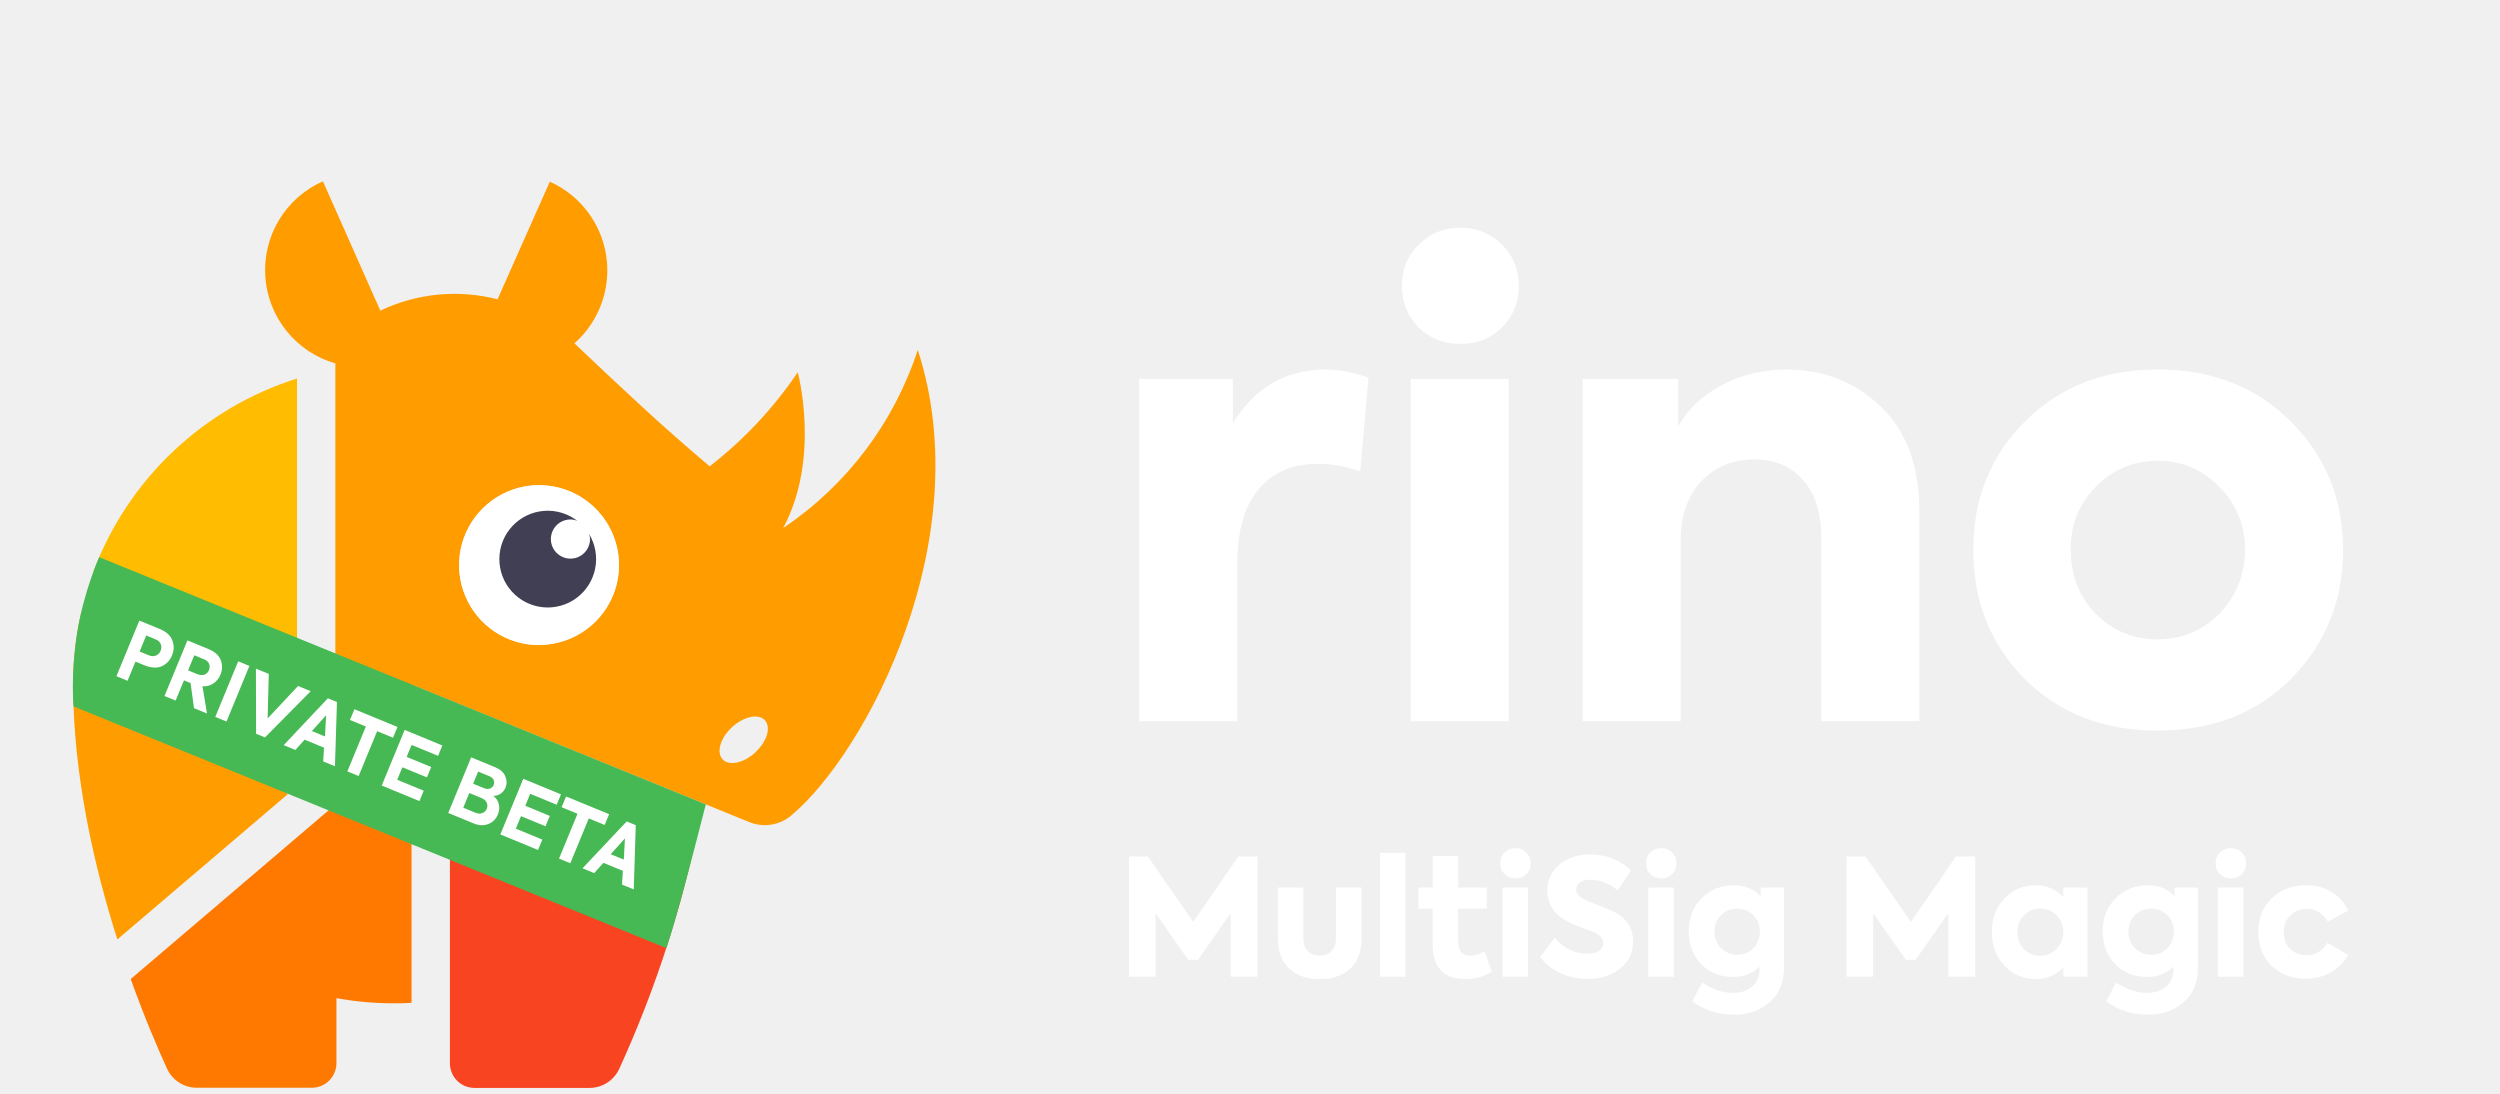
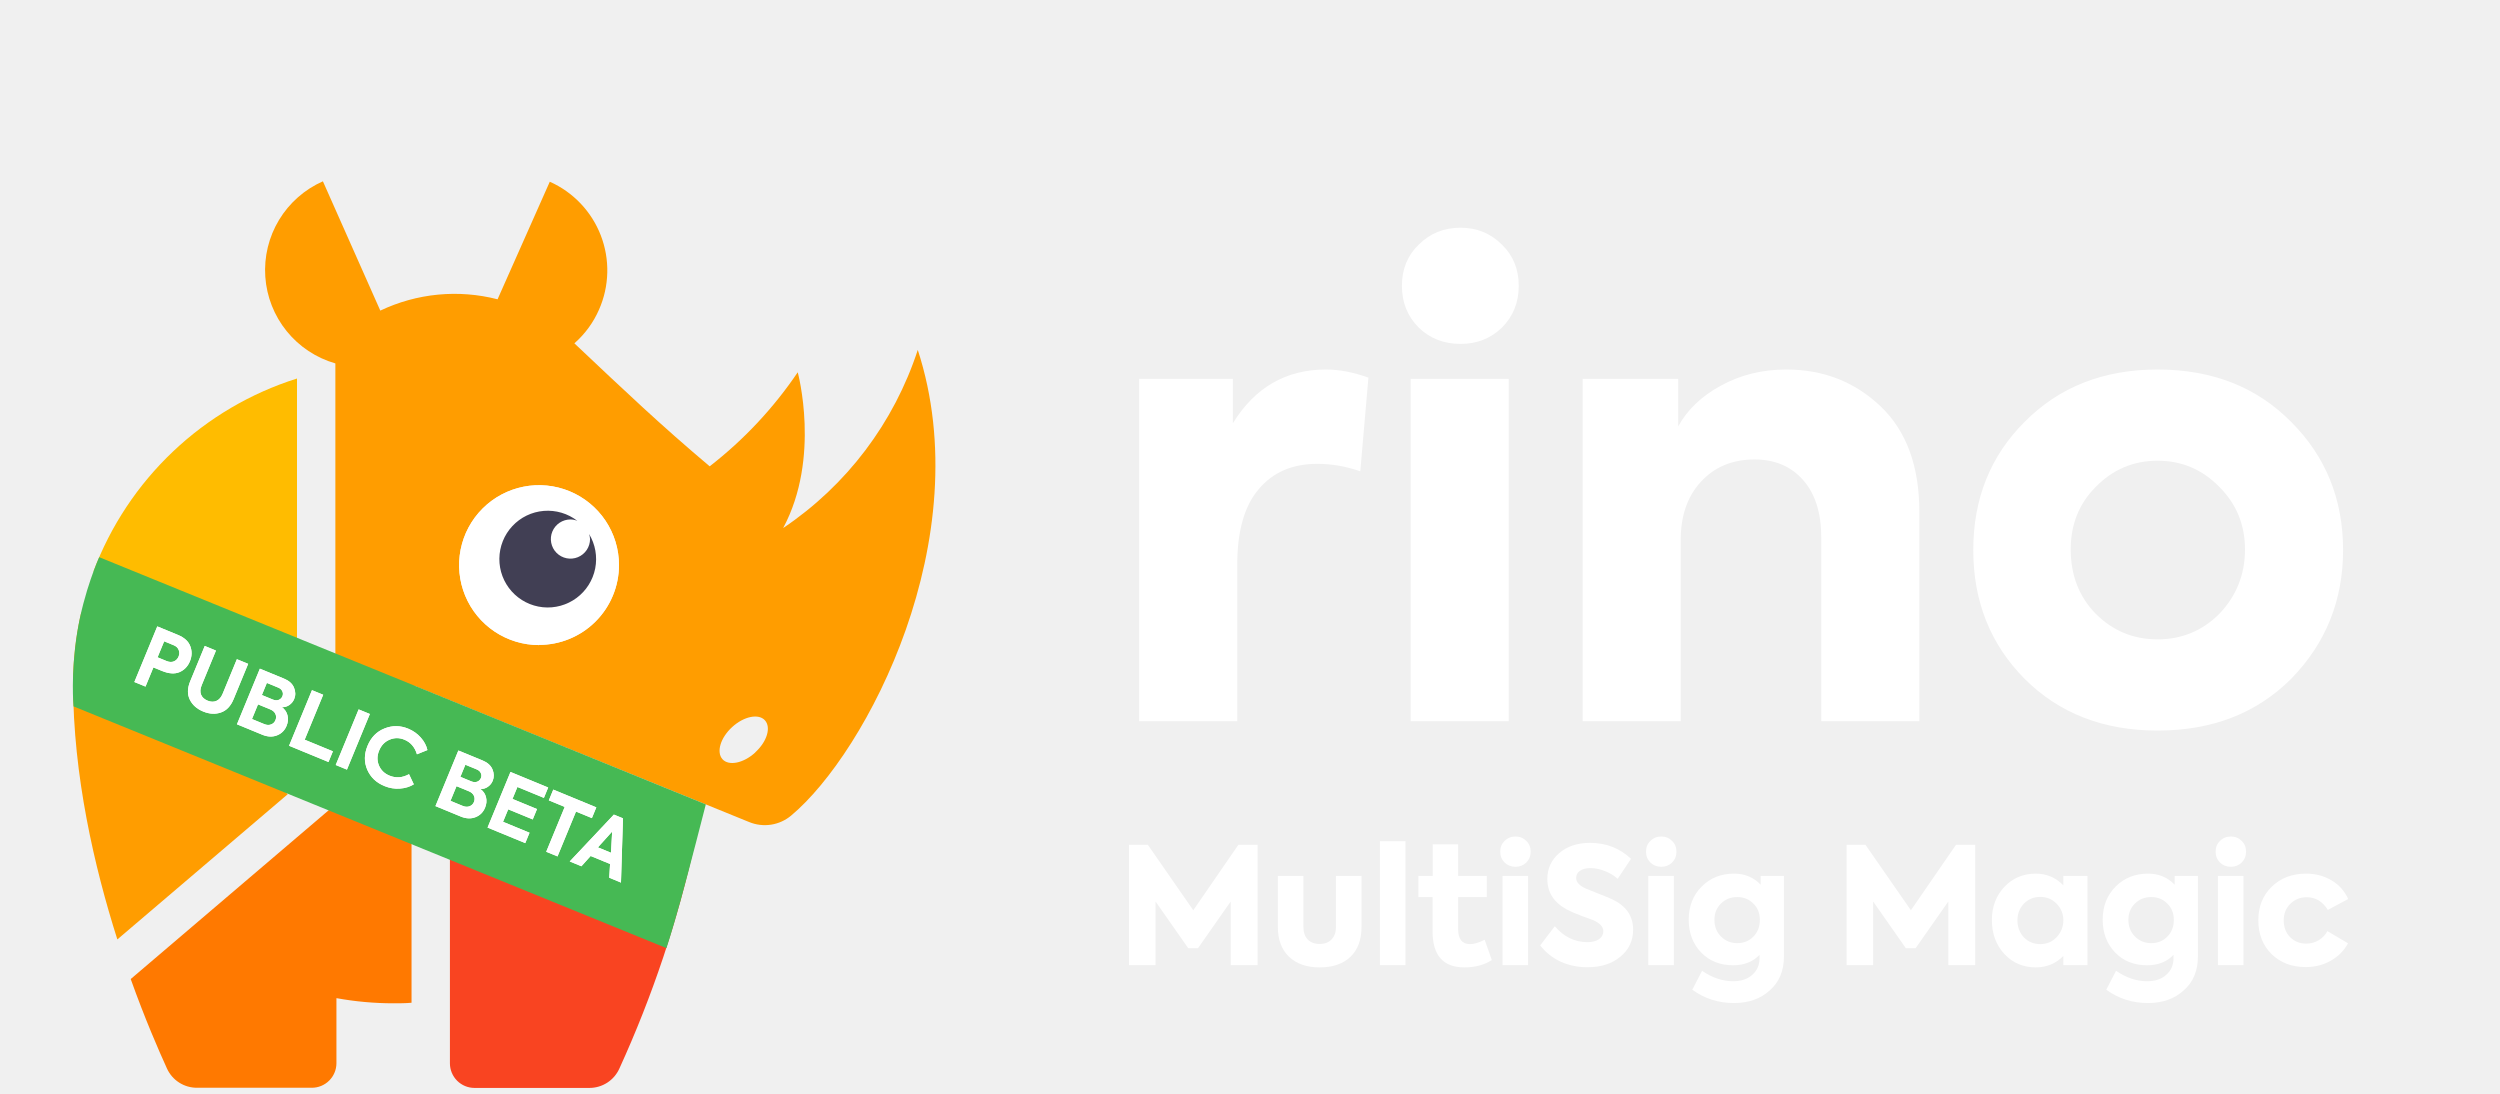
<svg xmlns="http://www.w3.org/2000/svg" width="430" height="188" viewBox="0 0 430 188" fill="none">
  <path d="M212.804 124.047H195.936V65.168H212.052V72.797C215.848 66.637 221.184 63.557 228.061 63.557C230.353 63.557 232.788 64.022 235.367 64.954L233.97 81.07C231.535 80.21 229.063 79.781 226.556 79.781C222.259 79.781 218.892 81.249 216.457 84.186C214.022 87.051 212.804 91.384 212.804 97.186V124.047Z" fill="white" />
-   <path d="M251.229 59.152C248.364 59.152 245.965 58.221 244.031 56.358C242.097 54.424 241.13 52.025 241.13 49.16C241.13 46.294 242.097 43.931 244.031 42.069C245.965 40.135 248.364 39.167 251.229 39.167C254.023 39.167 256.387 40.135 258.321 42.069C260.255 43.931 261.222 46.294 261.222 49.16C261.222 52.025 260.255 54.424 258.321 56.358C256.387 58.221 254.023 59.152 251.229 59.152ZM259.503 65.168V124.047H242.634V65.168H259.503Z" fill="white" />
-   <path d="M289.083 124.047H272.215V65.168H288.654V73.334C290.229 70.469 292.665 68.141 295.96 66.35C299.326 64.488 303.087 63.557 307.241 63.557C313.616 63.557 319.024 65.67 323.465 69.896C327.906 74.122 330.126 80.174 330.126 88.054V124.047H313.258V92.459C313.258 88.233 312.219 84.938 310.142 82.574C308.065 80.21 305.271 79.028 301.762 79.028C297.965 79.028 294.885 80.318 292.522 82.896C290.229 85.403 289.083 88.734 289.083 92.888V124.047Z" fill="white" />
-   <path d="M371.099 125.658C361.787 125.658 354.159 122.686 348.213 116.741C342.34 110.795 339.403 103.418 339.403 94.608C339.403 85.797 342.34 78.455 348.213 72.582C354.159 66.565 361.787 63.557 371.099 63.557C380.482 63.557 388.146 66.565 394.091 72.582C400.036 78.527 403.009 85.869 403.009 94.608C403.009 103.275 400.036 110.652 394.091 116.741C388.146 122.686 380.482 125.658 371.099 125.658ZM386.14 94.5C386.14 90.274 384.672 86.693 381.735 83.756C378.799 80.748 375.253 79.243 371.099 79.243C366.944 79.243 363.399 80.748 360.462 83.756C357.597 86.621 356.164 90.202 356.164 94.5C356.164 98.941 357.597 102.63 360.462 105.567C363.399 108.503 366.944 109.972 371.099 109.972C375.253 109.972 378.799 108.503 381.735 105.567C384.672 102.487 386.14 98.798 386.14 94.5Z" fill="white" />
-   <g clip-path="url(#clip0_1338:902)">
-     <path d="M13.979 105.296C13.05 109.325 12.577 113.446 12.569 117.58C12.583 133.376 16.221 149.115 20.184 161.582L49.491 136.605L13.979 105.296Z" fill="#FF9D00" />
-     <path d="M77.386 127.594V182.892C77.386 184.014 77.832 185.09 78.625 185.884C79.419 186.677 80.495 187.123 81.617 187.123H101.361C102.455 187.128 103.527 186.814 104.446 186.221C105.365 185.627 106.092 184.779 106.537 183.78C112.248 171.275 116.616 158.198 119.568 144.771L77.386 127.594Z" fill="#F94421" />
-     <path d="M51.083 129.145V65.103C43.116 67.617 35.825 71.91 29.761 77.656C23.697 83.403 19.019 90.453 16.08 98.273L51.083 129.145Z" fill="#FFBC00" />
-     <path d="M22.483 168.394C24.923 175.206 27.25 180.565 28.716 183.78C29.166 184.774 29.895 185.616 30.813 186.204C31.732 186.792 32.801 187.102 33.892 187.095H53.637C54.759 187.095 55.835 186.649 56.628 185.855C57.422 185.062 57.867 183.986 57.867 182.864V171.68C61.097 172.269 64.373 172.567 67.655 172.568C68.713 172.568 69.756 172.568 70.786 172.47V127.213L22.483 168.394Z" fill="#FF7900" />
-     <path d="M157.858 60.181C153.779 72.696 145.627 83.485 134.701 90.827C141.203 78.726 137.212 64.031 137.212 64.031C133.05 70.19 127.938 75.65 122.065 80.207C113.702 73.156 107.75 67.514 98.795 59.053C100.612 57.459 102.057 55.485 103.026 53.27C104.817 49.228 104.932 44.64 103.346 40.513C101.76 36.386 98.602 33.057 94.564 31.255L85.58 51.479C78.837 49.744 71.699 50.433 65.413 53.425L55.541 31.185C52.403 32.572 49.769 34.891 47.996 37.827C46.223 40.764 45.398 44.175 45.632 47.598C45.866 51.02 47.148 54.287 49.305 56.955C51.461 59.623 54.387 61.561 57.684 62.508V129.554L71.28 117.961L128.877 141.4C130.064 141.886 131.36 142.039 132.628 141.843C133.895 141.647 135.085 141.108 136.069 140.286C149.044 129.455 168.422 92.618 157.858 60.181ZM92.702 110.952C89.983 110.949 87.326 110.14 85.067 108.628C82.807 107.115 81.047 104.966 80.008 102.454C78.97 99.941 78.7 97.177 79.232 94.51C79.764 91.844 81.075 89.395 82.998 87.473C84.922 85.552 87.372 84.243 90.039 83.714C92.706 83.184 95.47 83.458 97.982 84.499C100.493 85.54 102.64 87.302 104.15 89.563C105.661 91.824 106.467 94.482 106.467 97.201C106.459 100.846 105.005 104.338 102.424 106.911C99.844 109.484 96.347 110.927 92.702 110.924V110.952ZM129.906 129.427C127.889 131.274 125.351 131.796 124.265 130.583C123.179 129.37 123.912 126.902 125.929 125.055C127.946 123.207 130.484 122.686 131.57 123.898C132.656 125.111 131.937 127.551 129.906 129.399V129.427Z" fill="#FF9D00" />
-     <path d="M92.703 110.952C89.984 110.949 87.327 110.14 85.067 108.628C82.808 107.115 81.047 104.966 80.009 102.454C78.97 99.941 78.7 97.176 79.232 94.51C79.764 91.844 81.075 89.395 82.999 87.473C84.922 85.552 87.373 84.243 90.039 83.714C92.706 83.184 95.47 83.458 97.982 84.499C100.494 85.54 102.641 87.302 104.151 89.563C105.661 91.824 106.467 94.482 106.467 97.201C106.46 100.846 105.006 104.338 102.425 106.911C99.844 109.484 96.347 110.927 92.703 110.924V110.952Z" fill="white" />
-     <path d="M101.318 91.842C101.411 92.125 101.468 92.419 101.488 92.717C101.488 93.384 101.29 94.036 100.919 94.591C100.548 95.145 100.02 95.577 99.404 95.832C98.787 96.087 98.109 96.153 97.454 96.021C96.8 95.89 96.2 95.568 95.729 95.095C95.258 94.622 94.938 94.02 94.809 93.365C94.681 92.711 94.75 92.033 95.007 91.417C95.264 90.801 95.699 90.276 96.255 89.907C96.811 89.538 97.464 89.343 98.131 89.346C98.533 89.353 98.93 89.435 99.302 89.586C97.66 88.316 95.604 87.705 93.535 87.873C91.467 88.041 89.536 88.976 88.121 90.495C86.707 92.013 85.911 94.005 85.889 96.08C85.868 98.156 86.623 100.164 88.005 101.711C89.388 103.259 91.3 104.233 93.364 104.444C95.429 104.655 97.498 104.087 99.165 102.851C100.832 101.615 101.977 99.801 102.375 97.764C102.774 95.727 102.397 93.615 101.318 91.842Z" fill="#413F54" />
+   <path d="M251.229 59.152C248.364 59.152 245.965 58.221 244.031 56.358C242.097 54.424 241.13 52.025 241.13 49.16C241.13 46.294 242.097 43.931 244.031 42.068C245.965 40.135 248.364 39.167 251.229 39.167C254.023 39.167 256.387 40.135 258.321 42.068C260.255 43.931 261.222 46.294 261.222 49.16C261.222 52.025 260.255 54.424 258.321 56.358C256.387 58.221 254.023 59.152 251.229 59.152ZM259.503 65.168V124.047H242.634V65.168H259.503Z" fill="white" />
+   <path d="M289.083 124.047H272.215V65.168H288.654V73.334C290.229 70.469 292.665 68.141 295.96 66.35C299.326 64.488 303.087 63.557 307.241 63.557C313.616 63.557 319.024 65.67 323.465 69.896C327.906 74.122 330.126 80.174 330.126 88.053V124.047H313.258V92.459C313.258 88.233 312.219 84.938 310.142 82.574C308.065 80.21 305.271 79.028 301.762 79.028C297.965 79.028 294.885 80.318 292.522 82.896C290.229 85.403 289.083 88.734 289.083 92.888V124.047Z" fill="white" />
+   <path d="M371.099 125.658C361.787 125.658 354.159 122.686 348.213 116.741C342.34 110.795 339.403 103.418 339.403 94.608C339.403 85.797 342.34 78.455 348.213 72.582C354.159 66.565 361.787 63.557 371.099 63.557C380.482 63.557 388.146 66.565 394.091 72.582C400.036 78.527 403.009 85.869 403.009 94.608C403.009 103.274 400.036 110.652 394.091 116.741C388.146 122.686 380.482 125.658 371.099 125.658ZM386.14 94.5C386.14 90.274 384.672 86.693 381.735 83.756C378.799 80.748 375.253 79.243 371.099 79.243C366.944 79.243 363.399 80.748 360.462 83.756C357.597 86.621 356.164 90.202 356.164 94.5C356.164 98.941 357.597 102.63 360.462 105.567C363.399 108.503 366.944 109.972 371.099 109.972C375.253 109.972 378.799 108.503 381.735 105.567C384.672 102.487 386.14 98.798 386.14 94.5Z" fill="white" />
+   <g clip-path="url(#clip0_1708_1833)">
+     <path d="M13.979 105.296C13.049 109.325 12.576 113.446 12.568 117.58C12.582 133.376 16.221 149.115 20.184 161.582L49.49 136.605L13.979 105.296Z" fill="#FF9D00" />
+     <path d="M77.386 127.594V182.892C77.386 184.014 77.832 185.09 78.625 185.884C79.418 186.677 80.495 187.123 81.617 187.123H101.361C102.455 187.128 103.527 186.814 104.445 186.221C105.364 185.627 106.091 184.779 106.537 183.78C112.247 171.275 116.616 158.198 119.568 144.771L77.386 127.594Z" fill="#F94421" />
+     <path d="M51.084 129.145V65.103C43.117 67.617 35.826 71.91 29.762 77.656C23.698 83.403 19.019 90.453 16.08 98.273L51.084 129.145Z" fill="#FFBC00" />
+     <path d="M22.482 168.394C24.922 175.206 27.249 180.565 28.716 183.78C29.166 184.774 29.894 185.616 30.813 186.204C31.732 186.792 32.801 187.102 33.892 187.095H53.636C54.758 187.095 55.834 186.649 56.628 185.855C57.421 185.062 57.867 183.986 57.867 182.864V171.68C61.096 172.269 64.372 172.567 67.655 172.568C68.712 172.568 69.756 172.568 70.785 172.47V127.213L22.482 168.394Z" fill="#FF7900" />
+     <path d="M157.858 60.181C153.779 72.696 145.626 83.485 134.701 90.827C141.202 78.726 137.211 64.031 137.211 64.031C133.049 70.19 127.937 75.65 122.064 80.207C113.701 73.156 107.75 67.514 98.794 59.053C100.612 57.459 102.056 55.485 103.025 53.27C104.817 49.228 104.932 44.64 103.346 40.513C101.759 36.386 98.601 33.057 94.563 31.255L85.58 51.479C78.837 49.744 71.699 50.433 65.412 53.425L55.54 31.185C52.403 32.572 49.768 34.891 47.995 37.828C46.222 40.764 45.397 44.175 45.631 47.598C45.865 51.02 47.148 54.287 49.304 56.955C51.461 59.623 54.387 61.561 57.684 62.508V62.508V129.554L71.279 117.961L128.876 141.4C130.063 141.886 131.36 142.039 132.627 141.843C133.895 141.647 135.084 141.108 136.069 140.286C149.044 129.455 168.421 92.618 157.858 60.181ZM92.702 110.952C89.983 110.949 87.326 110.14 85.066 108.628C82.807 107.115 81.047 104.966 80.008 102.454C78.969 99.941 78.699 97.177 79.231 94.51C79.763 91.844 81.074 89.395 82.998 87.473C84.921 85.552 87.371 84.243 90.038 83.714C92.705 83.185 95.469 83.458 97.981 84.499C100.493 85.54 102.64 87.302 104.15 89.563C105.66 91.824 106.466 94.482 106.466 97.201C106.459 100.846 105.005 104.338 102.424 106.911C99.843 109.484 96.346 110.927 92.702 110.924V110.952ZM129.906 129.427C127.889 131.274 125.35 131.796 124.264 130.583C123.179 129.37 123.912 126.902 125.929 125.055C127.945 123.207 130.484 122.686 131.57 123.898C132.656 125.111 131.937 127.551 129.906 129.399V129.427Z" fill="#FF9D00" />
+     <path d="M92.703 110.952C89.984 110.949 87.327 110.14 85.067 108.627C82.808 107.115 81.047 104.966 80.009 102.454C78.97 99.941 78.7 97.176 79.232 94.51C79.764 91.844 81.075 89.395 82.999 87.473C84.922 85.552 87.373 84.243 90.039 83.714C92.706 83.184 95.47 83.458 97.982 84.499C100.494 85.54 102.641 87.302 104.151 89.563C105.661 91.824 106.467 94.482 106.467 97.201C106.46 100.846 105.006 104.338 102.425 106.911C99.844 109.484 96.347 110.927 92.703 110.923V110.952Z" fill="white" />
+     <path d="M101.319 91.842C101.412 92.125 101.469 92.419 101.488 92.716C101.488 93.384 101.29 94.036 100.919 94.591C100.548 95.145 100.021 95.577 99.404 95.832C98.787 96.087 98.109 96.153 97.455 96.021C96.8 95.89 96.2 95.568 95.729 95.095C95.258 94.622 94.938 94.02 94.81 93.365C94.681 92.711 94.75 92.032 95.007 91.417C95.265 90.801 95.699 90.276 96.255 89.907C96.811 89.538 97.464 89.343 98.132 89.346C98.533 89.353 98.93 89.434 99.302 89.586C97.661 88.316 95.604 87.705 93.536 87.873C91.467 88.041 89.536 88.976 88.122 90.494C86.707 92.013 85.911 94.005 85.89 96.08C85.868 98.156 86.623 100.164 88.006 101.711C89.389 103.258 91.3 104.233 93.365 104.444C95.429 104.655 97.498 104.087 99.165 102.851C100.832 101.615 101.978 99.801 102.376 97.764C102.774 95.727 102.397 93.615 101.319 91.842V91.842Z" fill="#413F54" />
  </g>
-   <path d="M198.748 168H194.184V147.308H197.432L205.244 158.564L213 147.308H216.304V168H211.684V157.052L206.056 165.088H204.376L198.748 157.052V168Z" fill="white" />
-   <path d="M226.985 168.392C224.745 168.392 222.981 167.776 221.693 166.544C220.423 165.312 219.789 163.604 219.789 161.42V152.656H224.185V161.448C224.185 162.344 224.427 163.053 224.913 163.576C225.417 164.099 226.107 164.36 226.985 164.36C227.862 164.36 228.543 164.099 229.029 163.576C229.533 163.053 229.785 162.344 229.785 161.448V152.656H234.181V161.42C234.181 163.641 233.546 165.359 232.277 166.572C231.007 167.785 229.243 168.392 226.985 168.392Z" fill="white" />
-   <path d="M241.744 146.692V168H237.348V146.692H241.744Z" fill="white" />
-   <path d="M255.362 163.632L256.594 167.132C255.287 167.972 253.719 168.392 251.89 168.392C248.231 168.392 246.402 166.329 246.402 162.204V156.296H243.966V152.656H246.43V147.224H250.798V152.656H255.726V156.296H250.798V161.784C250.798 163.52 251.479 164.388 252.842 164.388C253.551 164.388 254.391 164.136 255.362 163.632Z" fill="white" />
-   <path d="M260.672 151.088C259.925 151.088 259.3 150.845 258.796 150.36C258.292 149.856 258.04 149.231 258.04 148.484C258.04 147.737 258.292 147.121 258.796 146.636C259.3 146.132 259.925 145.88 260.672 145.88C261.4 145.88 262.016 146.132 262.52 146.636C263.024 147.121 263.276 147.737 263.276 148.484C263.276 149.231 263.024 149.856 262.52 150.36C262.016 150.845 261.4 151.088 260.672 151.088ZM262.828 152.656V168H258.432V152.656H262.828Z" fill="white" />
-   <path d="M273.029 168.364C271.386 168.364 269.856 168.047 268.437 167.412C267.037 166.759 265.861 165.825 264.909 164.612L267.429 161.308C268.978 163.137 270.854 164.052 273.057 164.052C273.86 164.052 274.513 163.884 275.017 163.548C275.521 163.193 275.773 162.736 275.773 162.176C275.773 161.411 275.176 160.767 273.981 160.244L272.133 159.572C270.994 159.143 270.108 158.76 269.473 158.424C267.252 157.211 266.141 155.465 266.141 153.188C266.141 151.396 266.822 149.912 268.185 148.736C269.548 147.56 271.321 146.972 273.505 146.972C276.249 146.972 278.592 147.887 280.533 149.716L278.237 153.16C277.64 152.6 276.902 152.152 276.025 151.816C275.166 151.48 274.345 151.312 273.561 151.312C272.796 151.312 272.189 151.471 271.741 151.788C271.312 152.087 271.097 152.497 271.097 153.02C271.097 153.729 271.657 154.336 272.777 154.84L274.793 155.652C276.044 156.137 276.837 156.464 277.173 156.632C279.656 157.752 280.897 159.507 280.897 161.896C280.897 163.8 280.169 165.349 278.713 166.544C277.276 167.757 275.381 168.364 273.029 168.364Z" fill="white" />
-   <path d="M285.746 151.088C285 151.088 284.374 150.845 283.87 150.36C283.366 149.856 283.114 149.231 283.114 148.484C283.114 147.737 283.366 147.121 283.87 146.636C284.374 146.132 285 145.88 285.746 145.88C286.474 145.88 287.09 146.132 287.594 146.636C288.098 147.121 288.35 147.737 288.35 148.484C288.35 149.231 288.098 149.856 287.594 150.36C287.09 150.845 286.474 151.088 285.746 151.088ZM287.902 152.656V168H283.506V152.656H287.902Z" fill="white" />
-   <path d="M302.835 154.168V152.656H306.839V166.488C306.839 168.971 306.027 170.921 304.403 172.34C302.817 173.796 300.763 174.524 298.243 174.524C295.555 174.524 293.166 173.759 291.075 172.228L292.755 168.98C294.51 170.175 296.283 170.772 298.075 170.772C299.494 170.772 300.605 170.399 301.407 169.652C302.229 168.924 302.639 167.981 302.639 166.824V166.236C301.501 167.431 299.989 168.028 298.103 168.028C295.845 168.028 294.006 167.291 292.587 165.816C291.169 164.341 290.459 162.465 290.459 160.188C290.459 157.873 291.206 155.969 292.699 154.476C294.174 153.001 296.031 152.264 298.271 152.264C300.101 152.264 301.622 152.899 302.835 154.168ZM302.695 160.216C302.695 159.077 302.322 158.144 301.575 157.416C300.847 156.669 299.923 156.296 298.803 156.296C297.683 156.296 296.75 156.669 296.003 157.416C295.257 158.144 294.883 159.077 294.883 160.216C294.883 161.373 295.257 162.325 296.003 163.072C296.769 163.837 297.702 164.22 298.803 164.22C299.923 164.22 300.847 163.847 301.575 163.1C302.322 162.353 302.695 161.392 302.695 160.216Z" fill="white" />
-   <path d="M322.178 168H317.614V147.308H320.862L328.674 158.564L336.43 147.308H339.734V168H335.114V157.052L329.486 165.088H327.806L322.178 157.052V168Z" fill="white" />
-   <path d="M354.896 154.28V152.656H359.04V168H354.896V166.432C353.589 167.739 352.012 168.392 350.164 168.392C347.98 168.392 346.169 167.617 344.732 166.068C343.313 164.519 342.604 162.577 342.604 160.244C342.604 157.967 343.322 156.063 344.76 154.532C346.197 153.02 347.998 152.264 350.164 152.264C352.012 152.264 353.589 152.936 354.896 154.28ZM347 160.3C347 161.439 347.364 162.409 348.092 163.212C348.857 163.996 349.8 164.388 350.92 164.388C352.058 164.388 353.001 163.987 353.748 163.184C354.513 162.363 354.896 161.401 354.896 160.3C354.896 159.199 354.513 158.247 353.748 157.444C352.982 156.66 352.04 156.268 350.92 156.268C349.8 156.268 348.857 156.66 348.092 157.444C347.364 158.228 347 159.18 347 160.3Z" fill="white" />
-   <path d="M374.038 154.168V152.656H378.042V166.488C378.042 168.971 377.23 170.921 375.606 172.34C374.02 173.796 371.966 174.524 369.446 174.524C366.758 174.524 364.369 173.759 362.278 172.228L363.958 168.98C365.713 170.175 367.486 170.772 369.278 170.772C370.697 170.772 371.808 170.399 372.61 169.652C373.432 168.924 373.842 167.981 373.842 166.824V166.236C372.704 167.431 371.192 168.028 369.306 168.028C367.048 168.028 365.209 167.291 363.79 165.816C362.372 164.341 361.662 162.465 361.662 160.188C361.662 157.873 362.409 155.969 363.902 154.476C365.377 153.001 367.234 152.264 369.474 152.264C371.304 152.264 372.825 152.899 374.038 154.168ZM373.898 160.216C373.898 159.077 373.525 158.144 372.778 157.416C372.05 156.669 371.126 156.296 370.006 156.296C368.886 156.296 367.953 156.669 367.206 157.416C366.46 158.144 366.086 159.077 366.086 160.216C366.086 161.373 366.46 162.325 367.206 163.072C367.972 163.837 368.905 164.22 370.006 164.22C371.126 164.22 372.05 163.847 372.778 163.1C373.525 162.353 373.898 161.392 373.898 160.216Z" fill="white" />
-   <path d="M383.719 151.088C382.972 151.088 382.347 150.845 381.843 150.36C381.339 149.856 381.087 149.231 381.087 148.484C381.087 147.737 381.339 147.121 381.843 146.636C382.347 146.132 382.972 145.88 383.719 145.88C384.447 145.88 385.063 146.132 385.567 146.636C386.071 147.121 386.323 147.737 386.323 148.484C386.323 149.231 386.071 149.856 385.567 150.36C385.063 150.845 384.447 151.088 383.719 151.088ZM385.875 152.656V168H381.479V152.656H385.875Z" fill="white" />
-   <path d="M396.58 168.336C394.191 168.336 392.231 167.589 390.7 166.096C389.188 164.584 388.432 162.652 388.432 160.3C388.432 157.929 389.197 156.007 390.728 154.532C392.259 153.02 394.237 152.264 396.664 152.264C398.269 152.264 399.716 152.647 401.004 153.412C402.311 154.177 403.272 155.251 403.888 156.632L400.388 158.508C399.492 157.052 398.279 156.324 396.748 156.324C395.628 156.324 394.685 156.707 393.92 157.472C393.173 158.219 392.8 159.161 392.8 160.3C392.8 161.476 393.164 162.437 393.892 163.184C394.639 163.931 395.572 164.304 396.692 164.304C397.457 164.304 398.167 164.108 398.82 163.716C399.492 163.305 399.987 162.783 400.304 162.148L403.86 164.248C403.188 165.499 402.199 166.497 400.892 167.244C399.604 167.972 398.167 168.336 396.58 168.336Z" fill="white" />
+   <path d="M198.748 166H194.184V145.308H197.432L205.244 156.564L213 145.308H216.304V166H211.684V155.052L206.056 163.088H204.376L198.748 155.052V166Z" fill="white" />
+   <path d="M226.985 166.392C224.745 166.392 222.981 165.776 221.693 164.544C220.423 163.312 219.789 161.604 219.789 159.42V150.656H224.185V159.448C224.185 160.344 224.427 161.053 224.913 161.576C225.417 162.099 226.107 162.36 226.985 162.36C227.862 162.36 228.543 162.099 229.029 161.576C229.533 161.053 229.785 160.344 229.785 159.448V150.656H234.181V159.42C234.181 161.641 233.546 163.359 232.277 164.572C231.007 165.785 229.243 166.392 226.985 166.392Z" fill="white" />
+   <path d="M241.744 144.692V166H237.348V144.692H241.744Z" fill="white" />
+   <path d="M255.362 161.632L256.594 165.132C255.287 165.972 253.719 166.392 251.89 166.392C248.231 166.392 246.402 164.329 246.402 160.204V154.296H243.966V150.656H246.43V145.224H250.798V150.656H255.726V154.296H250.798V159.784C250.798 161.52 251.479 162.388 252.842 162.388C253.551 162.388 254.391 162.136 255.362 161.632Z" fill="white" />
+   <path d="M260.672 149.088C259.925 149.088 259.3 148.845 258.796 148.36C258.292 147.856 258.04 147.231 258.04 146.484C258.04 145.737 258.292 145.121 258.796 144.636C259.3 144.132 259.925 143.88 260.672 143.88C261.4 143.88 262.016 144.132 262.52 144.636C263.024 145.121 263.276 145.737 263.276 146.484C263.276 147.231 263.024 147.856 262.52 148.36C262.016 148.845 261.4 149.088 260.672 149.088ZM262.828 150.656V166H258.432V150.656H262.828Z" fill="white" />
+   <path d="M273.029 166.364C271.386 166.364 269.856 166.047 268.437 165.412C267.037 164.759 265.861 163.825 264.909 162.612L267.429 159.308C268.978 161.137 270.854 162.052 273.057 162.052C273.86 162.052 274.513 161.884 275.017 161.548C275.521 161.193 275.773 160.736 275.773 160.176C275.773 159.411 275.176 158.767 273.981 158.244L272.133 157.572C270.994 157.143 270.108 156.76 269.473 156.424C267.252 155.211 266.141 153.465 266.141 151.188C266.141 149.396 266.822 147.912 268.185 146.736C269.548 145.56 271.321 144.972 273.505 144.972C276.249 144.972 278.592 145.887 280.533 147.716L278.237 151.16C277.64 150.6 276.902 150.152 276.025 149.816C275.166 149.48 274.345 149.312 273.561 149.312C272.796 149.312 272.189 149.471 271.741 149.788C271.312 150.087 271.097 150.497 271.097 151.02C271.097 151.729 271.657 152.336 272.777 152.84L274.793 153.652C276.044 154.137 276.837 154.464 277.173 154.632C279.656 155.752 280.897 157.507 280.897 159.896C280.897 161.8 280.169 163.349 278.713 164.544C277.276 165.757 275.381 166.364 273.029 166.364Z" fill="white" />
+   <path d="M285.746 149.088C285 149.088 284.374 148.845 283.87 148.36C283.366 147.856 283.114 147.231 283.114 146.484C283.114 145.737 283.366 145.121 283.87 144.636C284.374 144.132 285 143.88 285.746 143.88C286.474 143.88 287.09 144.132 287.594 144.636C288.098 145.121 288.35 145.737 288.35 146.484C288.35 147.231 288.098 147.856 287.594 148.36C287.09 148.845 286.474 149.088 285.746 149.088ZM287.902 150.656V166H283.506V150.656H287.902Z" fill="white" />
+   <path d="M302.835 152.168V150.656H306.839V164.488C306.839 166.971 306.027 168.921 304.403 170.34C302.817 171.796 300.763 172.524 298.243 172.524C295.555 172.524 293.166 171.759 291.075 170.228L292.755 166.98C294.51 168.175 296.283 168.772 298.075 168.772C299.494 168.772 300.605 168.399 301.407 167.652C302.229 166.924 302.639 165.981 302.639 164.824V164.236C301.501 165.431 299.989 166.028 298.103 166.028C295.845 166.028 294.006 165.291 292.587 163.816C291.169 162.341 290.459 160.465 290.459 158.188C290.459 155.873 291.206 153.969 292.699 152.476C294.174 151.001 296.031 150.264 298.271 150.264C300.101 150.264 301.622 150.899 302.835 152.168ZM302.695 158.216C302.695 157.077 302.322 156.144 301.575 155.416C300.847 154.669 299.923 154.296 298.803 154.296C297.683 154.296 296.75 154.669 296.003 155.416C295.257 156.144 294.883 157.077 294.883 158.216C294.883 159.373 295.257 160.325 296.003 161.072C296.769 161.837 297.702 162.22 298.803 162.22C299.923 162.22 300.847 161.847 301.575 161.1C302.322 160.353 302.695 159.392 302.695 158.216Z" fill="white" />
+   <path d="M322.178 166H317.614V145.308H320.862L328.674 156.564L336.43 145.308H339.734V166H335.114V155.052L329.486 163.088H327.806L322.178 155.052V166Z" fill="white" />
+   <path d="M354.896 152.28V150.656H359.04V166H354.896V164.432C353.589 165.739 352.012 166.392 350.164 166.392C347.98 166.392 346.169 165.617 344.732 164.068C343.313 162.519 342.604 160.577 342.604 158.244C342.604 155.967 343.322 154.063 344.76 152.532C346.197 151.02 347.998 150.264 350.164 150.264C352.012 150.264 353.589 150.936 354.896 152.28ZM347 158.3C347 159.439 347.364 160.409 348.092 161.212C348.857 161.996 349.8 162.388 350.92 162.388C352.058 162.388 353.001 161.987 353.748 161.184C354.513 160.363 354.896 159.401 354.896 158.3C354.896 157.199 354.513 156.247 353.748 155.444C352.982 154.66 352.04 154.268 350.92 154.268C349.8 154.268 348.857 154.66 348.092 155.444C347.364 156.228 347 157.18 347 158.3Z" fill="white" />
+   <path d="M374.038 152.168V150.656H378.042V164.488C378.042 166.971 377.23 168.921 375.606 170.34C374.02 171.796 371.966 172.524 369.446 172.524C366.758 172.524 364.369 171.759 362.278 170.228L363.958 166.98C365.713 168.175 367.486 168.772 369.278 168.772C370.697 168.772 371.808 168.399 372.61 167.652C373.432 166.924 373.842 165.981 373.842 164.824V164.236C372.704 165.431 371.192 166.028 369.306 166.028C367.048 166.028 365.209 165.291 363.79 163.816C362.372 162.341 361.662 160.465 361.662 158.188C361.662 155.873 362.409 153.969 363.902 152.476C365.377 151.001 367.234 150.264 369.474 150.264C371.304 150.264 372.825 150.899 374.038 152.168ZM373.898 158.216C373.898 157.077 373.525 156.144 372.778 155.416C372.05 154.669 371.126 154.296 370.006 154.296C368.886 154.296 367.953 154.669 367.206 155.416C366.46 156.144 366.086 157.077 366.086 158.216C366.086 159.373 366.46 160.325 367.206 161.072C367.972 161.837 368.905 162.22 370.006 162.22C371.126 162.22 372.05 161.847 372.778 161.1C373.525 160.353 373.898 159.392 373.898 158.216Z" fill="white" />
+   <path d="M383.719 149.088C382.972 149.088 382.347 148.845 381.843 148.36C381.339 147.856 381.087 147.231 381.087 146.484C381.087 145.737 381.339 145.121 381.843 144.636C382.347 144.132 382.972 143.88 383.719 143.88C384.447 143.88 385.063 144.132 385.567 144.636C386.071 145.121 386.323 145.737 386.323 146.484C386.323 147.231 386.071 147.856 385.567 148.36C385.063 148.845 384.447 149.088 383.719 149.088ZM385.875 150.656V166H381.479V150.656H385.875Z" fill="white" />
+   <path d="M396.58 166.336C394.191 166.336 392.231 165.589 390.7 164.096C389.188 162.584 388.432 160.652 388.432 158.3C388.432 155.929 389.197 154.007 390.728 152.532C392.259 151.02 394.237 150.264 396.664 150.264C398.269 150.264 399.716 150.647 401.004 151.412C402.311 152.177 403.272 153.251 403.888 154.632L400.388 156.508C399.492 155.052 398.279 154.324 396.748 154.324C395.628 154.324 394.685 154.707 393.92 155.472C393.173 156.219 392.8 157.161 392.8 158.3C392.8 159.476 393.164 160.437 393.892 161.184C394.639 161.931 395.572 162.304 396.692 162.304C397.457 162.304 398.167 162.108 398.82 161.716C399.492 161.305 399.987 160.783 400.304 160.148L403.86 162.248C403.188 163.499 402.199 164.497 400.892 165.244C399.604 165.972 398.167 166.336 396.58 166.336Z" fill="white" />
  <path d="M17.06 95.833L121.4 138.353C121.4 138.353 118.56 149.5 117.03 155C115.5 160.5 114.626 163.078 114.626 163.078L12.65 121.5C12.65 121.5 12.128 116.028 13.27 108.852C14.413 101.676 17.06 95.833 17.06 95.833Z" fill="#46B954" />
-   <path d="M23.968 106.74L27.502 108.197C28.624 108.659 29.339 109.312 29.647 110.156C29.968 110.995 29.945 111.859 29.578 112.747C29.216 113.628 28.616 114.249 27.781 114.611C26.952 114.956 25.951 114.886 24.777 114.403L23.302 113.795L21.941 117.095L20.026 116.306L23.968 106.74ZM24.017 112.06L25.557 112.695C26.032 112.891 26.452 112.912 26.817 112.76C27.195 112.603 27.467 112.322 27.635 111.916C27.795 111.528 27.799 111.151 27.646 110.785C27.503 110.423 27.22 110.155 26.797 109.981L25.153 109.303L24.017 112.06Z" fill="white" />
-   <path d="M35.606 122.727L33.366 121.804L32.782 117.49L31.643 117.021L30.208 120.503L28.292 119.713L32.235 110.148L35.898 111.657C36.959 112.095 37.65 112.723 37.969 113.541C38.288 114.359 38.273 115.19 37.924 116.036C37.661 116.675 37.256 117.179 36.71 117.549C36.176 117.915 35.548 118.08 34.825 118.044L35.606 122.727ZM35.154 113.425L33.42 112.71L32.353 115.299L33.919 115.945C34.402 116.144 34.819 116.174 35.169 116.036C35.527 115.901 35.786 115.639 35.946 115.251C36.099 114.88 36.105 114.524 35.963 114.183C35.829 113.845 35.56 113.593 35.154 113.425Z" fill="white" />
-   <path d="M37.027 123.313L40.969 113.748L42.898 114.543L38.956 124.108L37.027 123.313Z" fill="white" />
-   <path d="M46.029 123.571L51.266 117.992L53.44 118.888L45.576 126.837L44.048 126.207L44.017 115.004L46.231 115.916L46.029 123.571Z" fill="white" />
-   <path d="M57.612 131.798L55.593 130.965L55.735 128.601L52.395 127.225L50.804 128.991L48.797 128.165L56.39 120.104L57.956 120.749L57.612 131.798ZM55.895 126.668L56.094 123.025L53.643 125.74L55.895 126.668Z" fill="white" />
-   <path d="M59.747 132.678L62.927 124.963L60.196 123.837L60.958 121.987L68.362 125.038L67.599 126.889L64.868 125.763L61.688 133.478L59.747 132.678Z" fill="white" />
-   <path d="M72.142 137.786L65.657 135.114L69.6 125.548L76.084 128.221L75.348 130.007L70.792 128.129L69.944 130.187L74.163 131.927L73.427 133.713L69.207 131.974L68.322 134.122L72.878 136L72.142 137.786Z" fill="white" />
-   <path d="M84.836 136.886C85.354 137.271 85.675 137.752 85.801 138.328C85.939 138.9 85.883 139.488 85.634 140.092C85.307 140.886 84.759 141.432 83.99 141.731C83.217 142.038 82.373 142.003 81.459 141.626L77.097 139.829L81.039 130.263L85.207 131.981C86.061 132.333 86.628 132.844 86.907 133.515C87.191 134.197 87.203 134.853 86.944 135.483C86.769 135.906 86.485 136.253 86.09 136.524C85.699 136.787 85.281 136.908 84.836 136.886ZM84.195 133.517L82.241 132.712L81.382 134.796L83.259 135.569C83.638 135.726 83.979 135.745 84.28 135.627C84.581 135.509 84.794 135.299 84.918 134.997C85.035 134.712 85.03 134.432 84.901 134.157C84.776 133.873 84.54 133.66 84.195 133.517ZM79.68 138.925L81.777 139.789C82.217 139.97 82.612 139.992 82.962 139.853C83.32 139.719 83.572 139.474 83.718 139.12C83.867 138.758 83.867 138.404 83.716 138.06C83.566 137.715 83.266 137.45 82.817 137.265L80.72 136.401L79.68 138.925Z" fill="white" />
-   <path d="M92.543 146.195L86.058 143.522L90.001 133.957L96.486 136.63L95.75 138.416L91.193 136.538L90.345 138.596L94.565 140.335L93.829 142.122L89.609 140.382L88.723 142.531L93.279 144.409L92.543 146.195Z" fill="white" />
-   <path d="M96.151 147.682L99.331 139.968L96.6 138.842L97.362 136.991L104.766 140.043L104.003 141.894L101.272 140.768L98.093 148.482L96.151 147.682Z" fill="white" />
-   <path d="M109.007 152.981L106.988 152.149L107.13 149.785L103.791 148.408L102.199 150.175L100.193 149.348L107.786 141.287L109.352 141.933L109.007 152.981ZM107.291 147.852L107.49 144.209L105.038 146.924L107.291 147.852Z" fill="white" />
+   <path d="M27.052 107.74L30.586 109.197C31.708 109.659 32.423 110.312 32.731 111.156C33.052 111.995 33.029 112.859 32.663 113.747C32.3 114.628 31.701 115.249 30.865 115.611C30.036 115.956 29.035 115.886 27.862 115.403L26.386 114.795L25.026 118.095L23.11 117.306L27.052 107.74ZM27.101 113.06L28.641 113.695C29.116 113.891 29.536 113.912 29.901 113.76C30.279 113.603 30.552 113.322 30.719 112.916C30.879 112.528 30.883 112.151 30.731 111.785C30.587 111.423 30.304 111.155 29.881 110.981L28.237 110.303L27.101 113.06ZM32.714 117.175L35.216 111.105L37.144 111.9L34.696 117.841C34.436 118.471 34.398 119.016 34.582 119.475C34.766 119.935 35.143 120.282 35.713 120.516C36.265 120.744 36.77 120.755 37.228 120.551C37.686 120.346 38.041 119.937 38.294 119.324L40.743 113.383L42.684 114.183L40.182 120.254C39.688 121.453 38.959 122.218 37.995 122.547C37.04 122.881 36.023 122.825 34.944 122.38C33.866 121.936 33.101 121.257 32.649 120.344C32.198 119.431 32.219 118.375 32.714 117.175ZM48.495 121.636C49.013 122.021 49.335 122.502 49.46 123.079C49.598 123.65 49.543 124.238 49.294 124.842C48.966 125.636 48.418 126.182 47.649 126.481C46.876 126.788 46.032 126.754 45.118 126.377L40.756 124.579L44.698 115.013L48.866 116.731C49.721 117.083 50.287 117.595 50.566 118.265C50.85 118.947 50.862 119.603 50.603 120.233C50.428 120.656 50.144 121.003 49.749 121.275C49.358 121.538 48.94 121.658 48.495 121.636ZM47.854 118.268L45.9 117.462L45.041 119.546L46.918 120.32C47.297 120.476 47.638 120.495 47.939 120.377C48.24 120.259 48.453 120.049 48.577 119.747C48.695 119.462 48.689 119.182 48.56 118.907C48.435 118.623 48.2 118.41 47.854 118.268ZM43.339 123.675L45.436 124.539C45.876 124.721 46.271 124.742 46.621 124.604C46.979 124.469 47.231 124.224 47.377 123.871C47.527 123.508 47.526 123.155 47.375 122.81C47.225 122.465 46.925 122.2 46.476 122.015L44.379 121.151L43.339 123.675ZM56.5 131.068L49.718 128.273L53.66 118.707L55.589 119.502L52.404 127.23L57.258 129.23L56.5 131.068ZM57.744 131.581L61.687 122.016L63.615 122.81L59.673 132.376L57.744 131.581ZM66.118 135.199C64.72 134.623 63.738 133.688 63.171 132.394C62.607 131.092 62.622 129.72 63.216 128.279C63.814 126.829 64.783 125.836 66.125 125.299C67.48 124.756 68.843 124.768 70.215 125.334C71.069 125.686 71.788 126.194 72.372 126.859C72.96 127.515 73.341 128.232 73.514 129.01L71.716 129.738C71.345 128.505 70.625 127.668 69.555 127.227C68.692 126.872 67.845 126.87 67.013 127.224C66.184 127.569 65.583 128.194 65.21 129.101C64.847 129.981 64.835 130.829 65.175 131.645C65.515 132.462 66.121 133.05 66.992 133.409C68.105 133.868 69.225 133.784 70.351 133.158L71.175 134.906C70.474 135.334 69.672 135.578 68.768 135.64C67.873 135.705 66.99 135.558 66.118 135.199ZM82.637 135.708C83.154 136.093 83.476 136.574 83.602 137.151C83.74 137.722 83.684 138.31 83.435 138.914C83.108 139.708 82.56 140.254 81.79 140.553C81.018 140.861 80.174 140.826 79.259 140.449L74.897 138.651L78.84 129.085L83.008 130.803C83.862 131.155 84.428 131.667 84.707 132.337C84.992 133.019 85.004 133.675 84.744 134.305C84.57 134.728 84.285 135.075 83.891 135.347C83.5 135.61 83.082 135.73 82.637 135.708ZM81.996 132.34L80.041 131.534L79.182 133.618L81.059 134.392C81.439 134.548 81.779 134.567 82.08 134.449C82.381 134.331 82.594 134.121 82.719 133.819C82.836 133.534 82.83 133.254 82.701 132.979C82.576 132.695 82.341 132.482 81.996 132.34ZM77.481 137.747L79.577 138.611C80.017 138.793 80.412 138.814 80.762 138.676C81.121 138.541 81.373 138.296 81.519 137.943C81.668 137.58 81.667 137.227 81.517 136.882C81.366 136.537 81.066 136.272 80.618 136.087L78.521 135.223L77.481 137.747ZM90.344 145.017L83.859 142.345L87.802 132.779L94.287 135.452L93.55 137.238L88.994 135.36L88.146 137.418L92.365 139.158L91.629 140.944L87.41 139.205L86.524 141.353L91.08 143.231L90.344 145.017ZM93.951 146.504L97.131 138.79L94.4 137.664L95.163 135.813L102.567 138.865L101.804 140.716L99.073 139.59L95.893 147.305L93.951 146.504ZM106.808 151.804L104.789 150.971L104.931 148.607L101.591 147.23L100 148.997L97.993 148.17L105.586 140.11L107.152 140.755L106.808 151.804ZM105.091 146.674L105.29 143.031L102.839 145.746L105.091 146.674Z" fill="white" />
+   <path d="M27.053 107.74L30.586 109.197C31.708 109.659 32.423 110.312 32.732 111.156C33.052 111.995 33.029 112.859 32.663 113.747C32.3 114.628 31.701 115.249 30.865 115.611C30.037 115.956 29.035 115.886 27.862 115.403L26.386 114.795L25.026 118.095L23.11 117.306L27.053 107.74ZM27.101 113.06L28.641 113.695C29.116 113.891 29.536 113.912 29.902 113.76C30.279 113.603 30.552 113.322 30.719 112.916C30.879 112.528 30.883 112.151 30.731 111.785C30.587 111.423 30.304 111.155 29.881 110.981L28.238 110.303L27.101 113.06Z" fill="white" />
+   <path d="M32.714 117.175L35.216 111.105L37.145 111.9L34.696 117.841C34.436 118.471 34.398 119.016 34.583 119.475C34.767 119.935 35.143 120.282 35.713 120.516C36.265 120.744 36.77 120.755 37.228 120.55C37.686 120.346 38.042 119.937 38.294 119.324L40.743 113.383L42.684 114.183L40.182 120.254C39.688 121.453 38.959 122.218 37.995 122.547C37.04 122.881 36.023 122.825 34.945 122.38C33.866 121.936 33.101 121.257 32.65 120.344C32.198 119.431 32.219 118.375 32.714 117.175Z" fill="white" />
+   <path d="M48.495 121.636C49.013 122.021 49.335 122.502 49.46 123.079C49.598 123.65 49.543 124.238 49.294 124.842C48.967 125.636 48.418 126.182 47.649 126.481C46.876 126.788 46.033 126.754 45.118 126.377L40.756 124.579L44.699 115.013L48.866 116.731C49.721 117.083 50.287 117.595 50.566 118.265C50.85 118.947 50.863 119.603 50.603 120.233C50.429 120.656 50.144 121.003 49.75 121.275C49.359 121.537 48.941 121.658 48.495 121.636ZM47.855 118.268L45.9 117.462L45.041 119.546L46.918 120.32C47.298 120.476 47.638 120.495 47.939 120.377C48.24 120.259 48.453 120.049 48.578 119.747C48.695 119.462 48.689 119.182 48.56 118.907C48.435 118.623 48.2 118.41 47.855 118.268ZM43.339 123.675L45.436 124.539C45.876 124.721 46.271 124.742 46.621 124.604C46.98 124.469 47.232 124.224 47.377 123.871C47.527 123.508 47.526 123.155 47.376 122.81C47.225 122.465 46.925 122.2 46.477 122.015L44.38 121.151L43.339 123.675Z" fill="white" />
+   <path d="M56.5 131.068L49.718 128.273L53.66 118.707L55.589 119.502L52.404 127.229L57.258 129.23L56.5 131.068Z" fill="white" />
+   <path d="M57.745 131.581L61.687 122.016L63.616 122.81L59.673 132.376L57.745 131.581Z" fill="white" />
+   <path d="M66.118 135.199C64.72 134.623 63.738 133.688 63.171 132.394C62.607 131.092 62.622 129.72 63.216 128.279C63.814 126.829 64.784 125.836 66.126 125.299C67.48 124.756 68.843 124.768 70.215 125.334C71.069 125.686 71.788 126.194 72.372 126.859C72.96 127.515 73.341 128.232 73.515 129.01L71.716 129.738C71.346 128.505 70.626 127.668 69.555 127.227C68.692 126.872 67.845 126.87 67.013 127.224C66.184 127.569 65.583 128.194 65.21 129.1C64.847 129.981 64.835 130.829 65.175 131.645C65.515 132.462 66.121 133.05 66.992 133.409C68.106 133.868 69.225 133.784 70.351 133.158L71.175 134.906C70.474 135.334 69.672 135.578 68.768 135.64C67.873 135.705 66.99 135.558 66.118 135.199Z" fill="white" />
+   <path d="M82.637 135.708C83.154 136.093 83.476 136.574 83.602 137.151C83.74 137.722 83.684 138.31 83.435 138.914C83.108 139.708 82.56 140.254 81.791 140.553C81.018 140.861 80.174 140.826 79.259 140.449L74.897 138.651L78.84 129.085L83.008 130.803C83.862 131.155 84.429 131.667 84.708 132.337C84.992 133.019 85.004 133.675 84.744 134.305C84.57 134.728 84.286 135.075 83.891 135.347C83.5 135.61 83.082 135.73 82.637 135.708ZM81.996 132.34L80.041 131.534L79.183 133.618L81.059 134.392C81.439 134.548 81.779 134.567 82.081 134.449C82.382 134.331 82.594 134.121 82.719 133.819C82.836 133.534 82.831 133.254 82.702 132.979C82.576 132.695 82.341 132.482 81.996 132.34ZM77.481 137.747L79.578 138.611C80.018 138.793 80.413 138.814 80.762 138.676C81.121 138.541 81.373 138.296 81.519 137.943C81.668 137.58 81.668 137.227 81.517 136.882C81.366 136.537 81.067 136.272 80.618 136.087L78.521 135.223L77.481 137.747Z" fill="white" />
+   <path d="M90.344 145.017L83.859 142.345L87.802 132.779L94.287 135.452L93.55 137.238L88.994 135.36L88.146 137.418L92.366 139.158L91.629 140.944L87.41 139.205L86.524 141.353L91.08 143.231L90.344 145.017Z" fill="white" />
+   <path d="M93.952 146.504L97.131 138.79L94.4 137.664L95.163 135.813L102.567 138.865L101.804 140.716L99.073 139.59L95.893 147.305L93.952 146.504Z" fill="white" />
+   <path d="M106.808 151.804L104.789 150.971L104.931 148.607L101.591 147.23L100 148.997L97.994 148.17L105.586 140.11L107.153 140.755L106.808 151.804ZM105.091 146.674L105.291 143.031L102.839 145.746L105.091 146.674Z" fill="white" />
  <defs>
-     <clipPath id="clip0_1338:902">
+     <clipPath id="clip0_1708_1833">
      <rect width="420" height="156.279" fill="white" transform="translate(10 31)" />
    </clipPath>
  </defs>
</svg>
